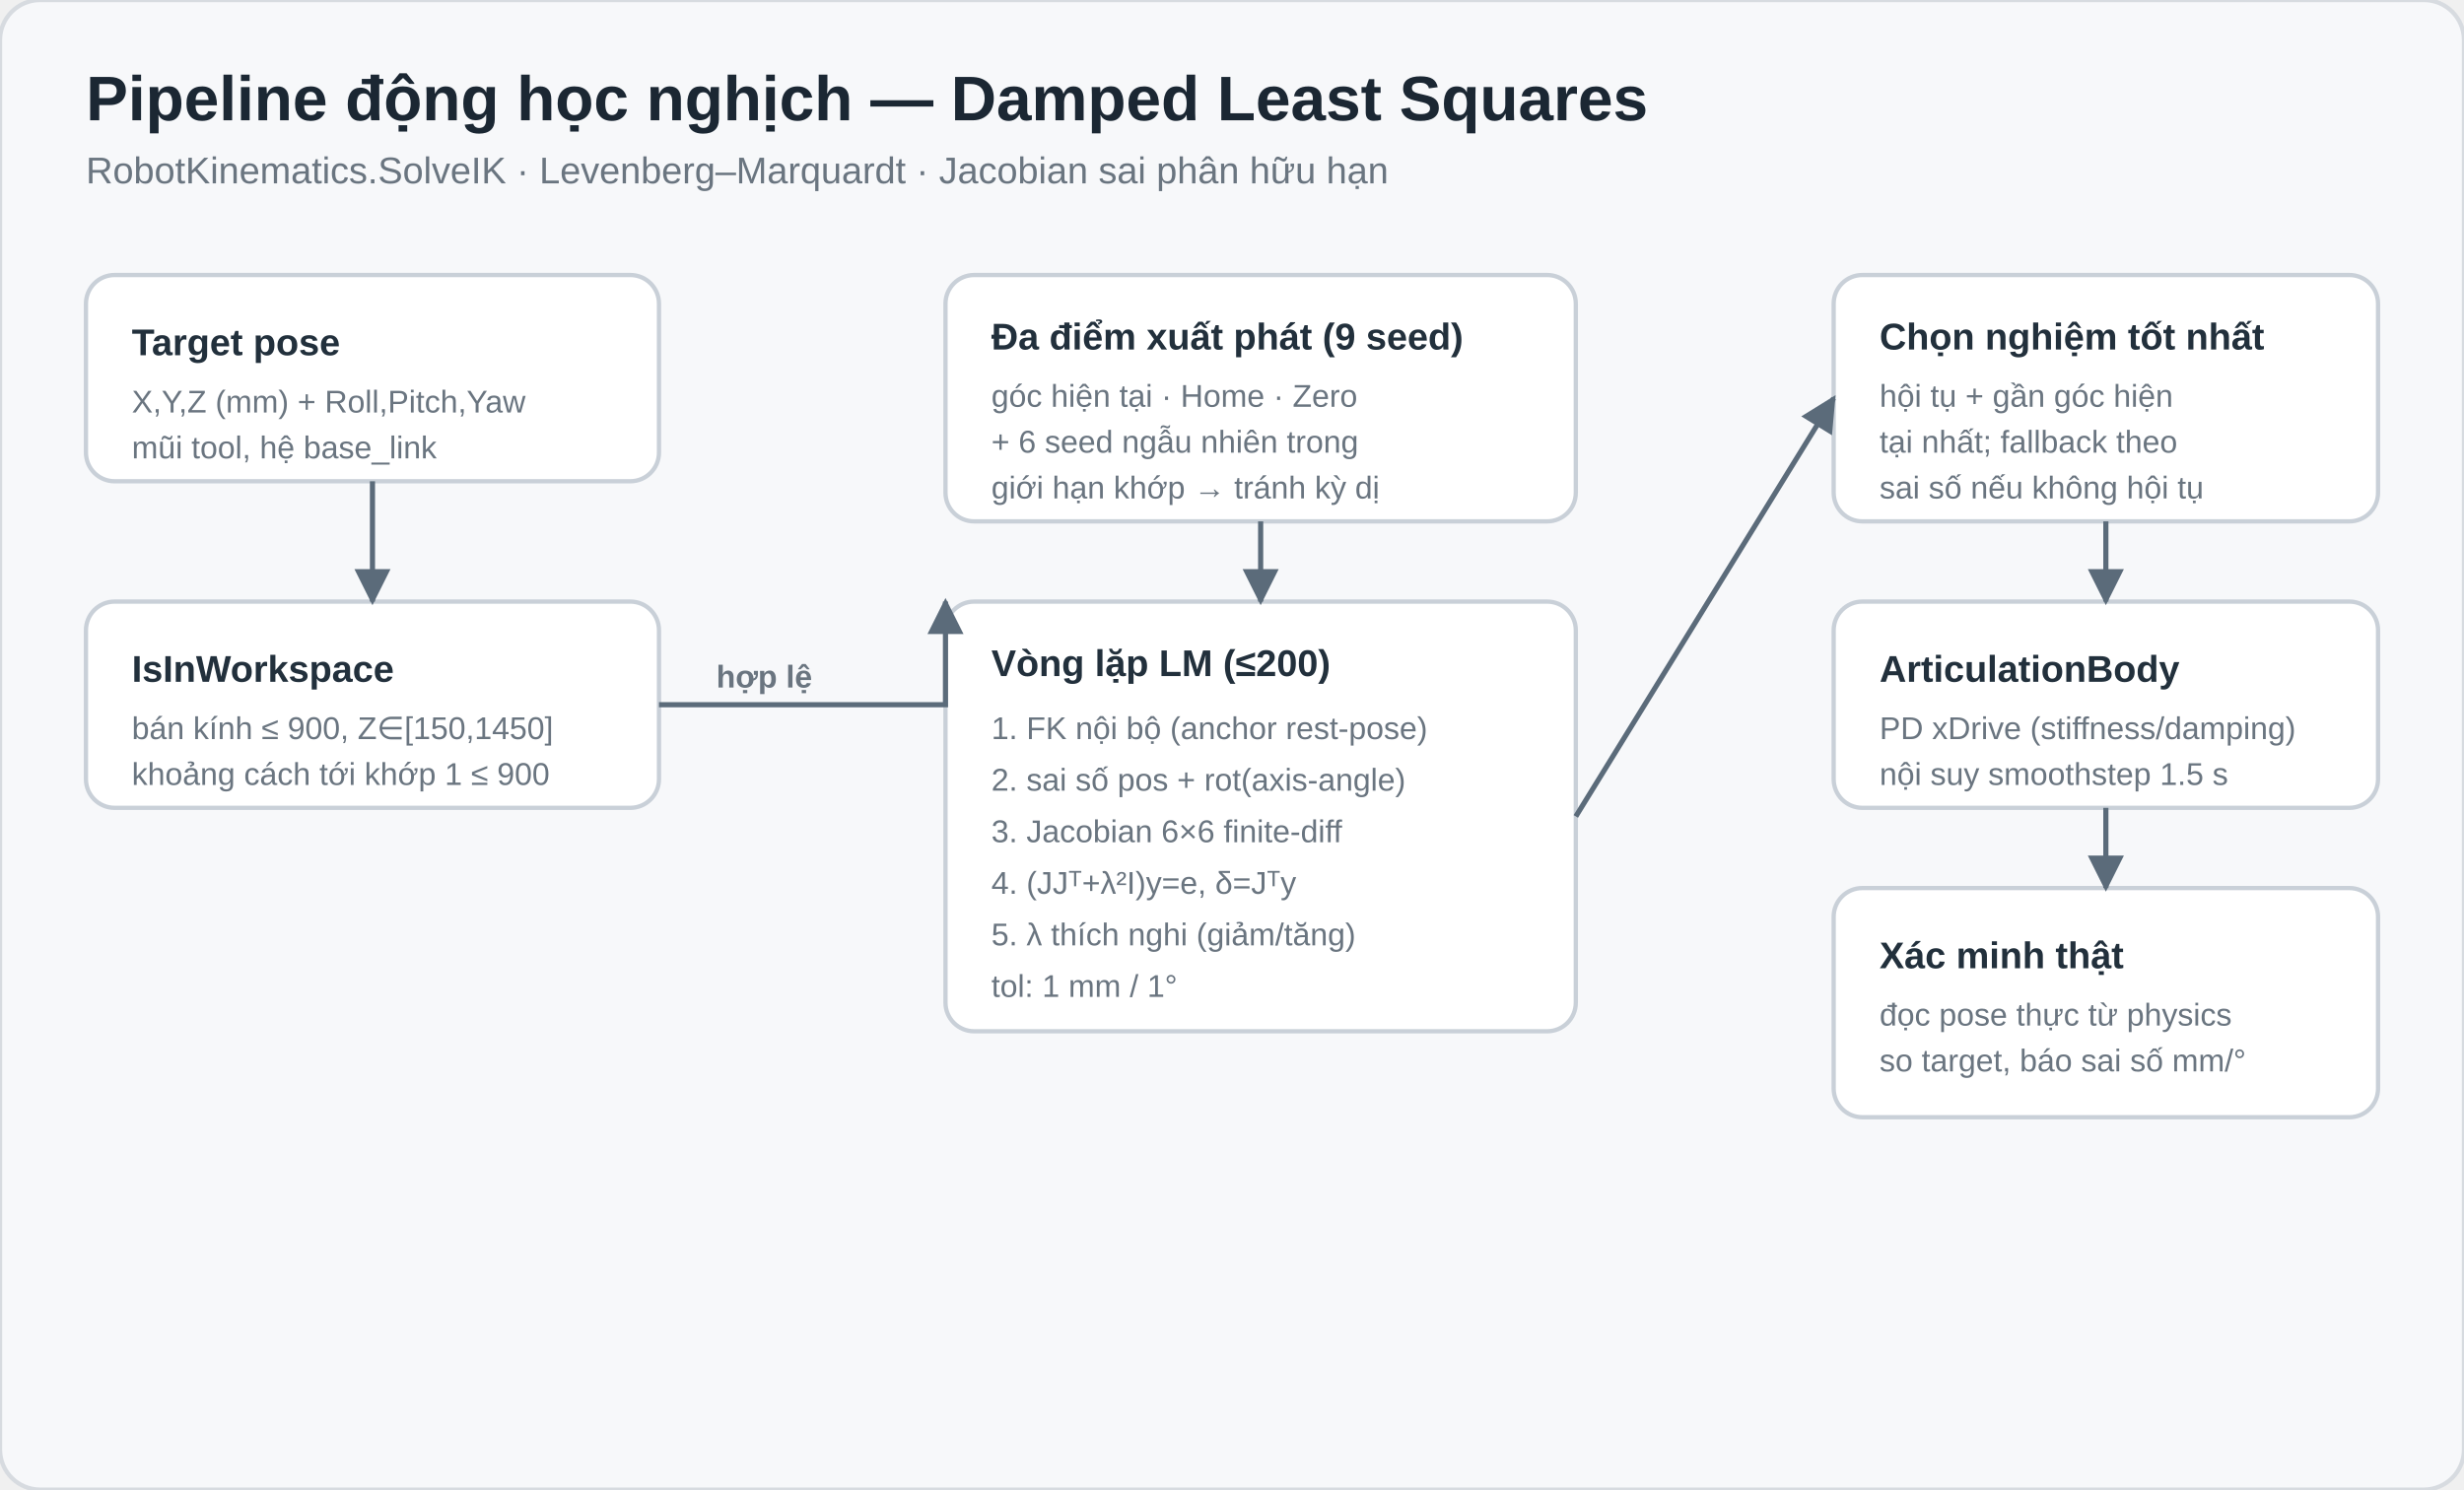
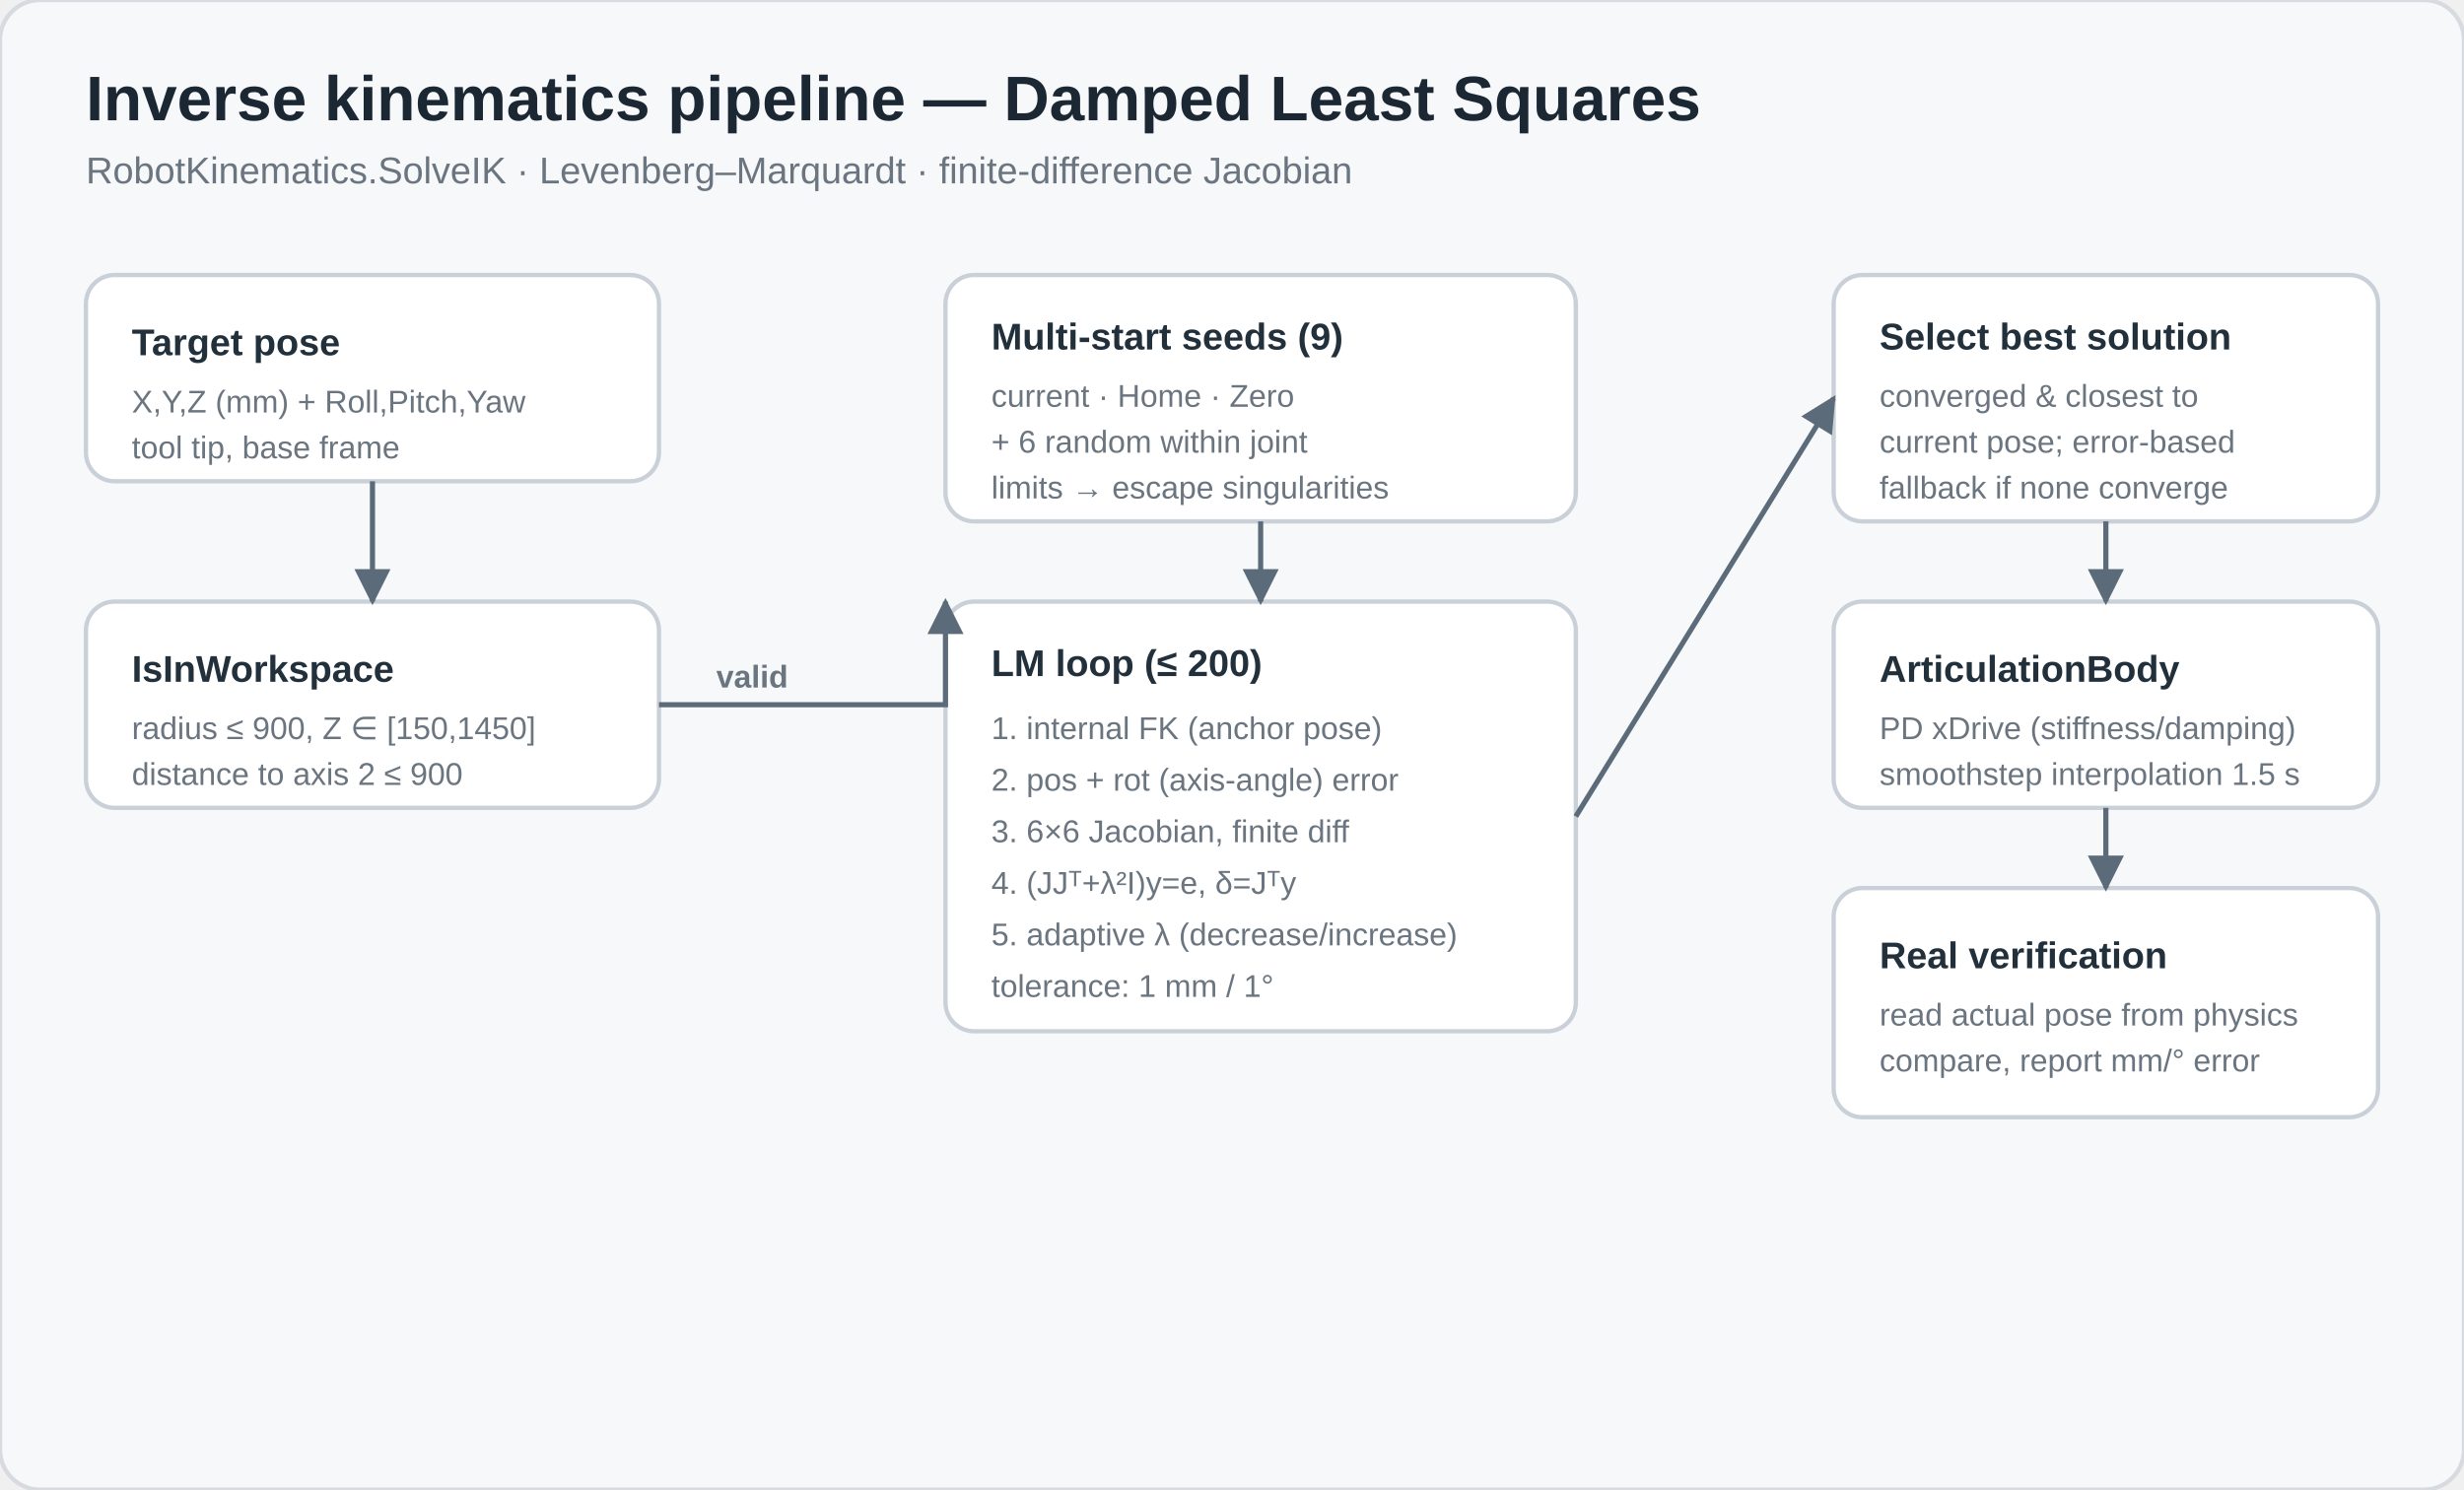
<svg xmlns="http://www.w3.org/2000/svg" viewBox="0 0 860 520" font-family="Segoe UI, Arial, sans-serif">
  <rect x="0" y="0" width="860" height="520" rx="14" fill="#f7f8fa" stroke="#d7dbe0" stroke-width="1.5" />
-   <text x="30" y="42" font-size="22" font-weight="700" fill="#1b2733">Pipeline động học nghịch — Damped Least Squares</text>
-   <text x="30" y="64" font-size="13" fill="#6a7580">RobotKinematics.SolveIK · Levenberg–Marquardt · Jacobian sai phân hữu hạn</text>
+   <text x="30" y="42" font-size="22" font-weight="700" fill="#1b2733">Inverse kinematics pipeline — Damped Least Squares</text>
+   <text x="30" y="64" font-size="13" fill="#6a7580">RobotKinematics.SolveIK · Levenberg–Marquardt · finite-difference Jacobian</text>
  <defs>
    <marker id="arr" viewBox="0 0 10 10" refX="9" refY="5" markerWidth="7" markerHeight="7" orient="auto">
      <path d="M0,0 L10,5 L0,10 z" fill="#5b6b7a" />
    </marker>
    <style>
-       .box{fill:#ffffff;stroke:#c9d0d8;stroke-width:1.5;rx:10;}
+       .box{fill:#ffffff;stroke:#c9d0d8;stroke-width:1.5;}
      .t{font-size:13px;fill:#22303c;font-weight:600;}
      .s{font-size:11px;fill:#6a7580;}
      .flow{stroke:#5b6b7a;stroke-width:1.8;fill:none;marker-end:url(#arr);}
    </style>
  </defs>
  <rect class="box" x="30" y="96" width="200" height="72" rx="10" fill="#eef4ff" stroke="#7aa7e6" />
  <text class="t" x="46" y="124">Target pose</text>
  <text class="s" x="46" y="144">X,Y,Z (mm) + Roll,Pitch,Yaw</text>
-   <text class="s" x="46" y="160">mũi tool, hệ base_link</text>
+   <text class="s" x="46" y="160">tool tip, base frame</text>
  <rect class="box" x="30" y="210" width="200" height="72" rx="10" fill="#fff6e9" stroke="#e0a75a" />
  <text class="t" x="46" y="238">IsInWorkspace</text>
-   <text class="s" x="46" y="258">bán kính ≤ 900, Z∈[150,1450]</text>
-   <text class="s" x="46" y="274">khoảng cách tới khớp 1 ≤ 900</text>
-   <rect class="box" x="330" y="96" width="220" height="86" rx="10">
-   </rect>
-   <text class="t" x="346" y="122">Đa điểm xuất phát (9 seed)</text>
-   <text class="s" x="346" y="142">góc hiện tại · Home · Zero</text>
-   <text class="s" x="346" y="158">+ 6 seed ngẫu nhiên trong</text>
-   <text class="s" x="346" y="174">giới hạn khớp → tránh kỳ dị</text>
+   <text class="s" x="46" y="258">radius ≤ 900, Z ∈ [150,1450]</text>
+   <text class="s" x="46" y="274">distance to axis 2 ≤ 900</text>
+   <rect class="box" x="330" y="96" width="220" height="86" rx="10" />
+   <text class="t" x="346" y="122">Multi-start seeds (9)</text>
+   <text class="s" x="346" y="142">current · Home · Zero</text>
+   <text class="s" x="346" y="158">+ 6 random within joint</text>
+   <text class="s" x="346" y="174">limits → escape singularities</text>
  <rect class="box" x="330" y="210" width="220" height="150" rx="10" fill="#fdeef1" stroke="#e4708a" />
-   <text class="t" x="346" y="236">Vòng lặp LM (≤200)</text>
-   <text class="s" x="346" y="258">1. FK nội bộ (anchor rest-pose)</text>
-   <text class="s" x="346" y="276">2. sai số pos + rot(axis-angle)</text>
-   <text class="s" x="346" y="294">3. Jacobian 6×6 finite-diff</text>
+   <text class="t" x="346" y="236">LM loop (≤ 200)</text>
+   <text class="s" x="346" y="258">1. internal FK (anchor pose)</text>
+   <text class="s" x="346" y="276">2. pos + rot (axis-angle) error</text>
+   <text class="s" x="346" y="294">3. 6×6 Jacobian, finite diff</text>
  <text class="s" x="346" y="312">4. (JJᵀ+λ²I)y=e, δ=Jᵀy</text>
-   <text class="s" x="346" y="330">5. λ thích nghi (giảm/tăng)</text>
-   <text class="s" x="346" y="348">tol: 1 mm / 1°</text>
+   <text class="s" x="346" y="330">5. adaptive λ (decrease/increase)</text>
+   <text class="s" x="346" y="348">tolerance: 1 mm / 1°</text>
  <rect class="box" x="640" y="96" width="190" height="86" rx="10" fill="#eef9f0" stroke="#66b17a" />
-   <text class="t" x="656" y="122">Chọn nghiệm tốt nhất</text>
-   <text class="s" x="656" y="142">hội tụ + gần góc hiện</text>
-   <text class="s" x="656" y="158">tại nhất; fallback theo</text>
-   <text class="s" x="656" y="174">sai số nếu không hội tụ</text>
-   <rect class="box" x="640" y="210" width="190" height="72" rx="10">
-   </rect>
+   <text class="t" x="656" y="122">Select best solution</text>
+   <text class="s" x="656" y="142">converged &amp; closest to</text>
+   <text class="s" x="656" y="158">current pose; error-based</text>
+   <text class="s" x="656" y="174">fallback if none converge</text>
+   <rect class="box" x="640" y="210" width="190" height="72" rx="10" />
  <text class="t" x="656" y="238">ArticulationBody</text>
  <text class="s" x="656" y="258">PD xDrive (stiffness/damping)</text>
-   <text class="s" x="656" y="274">nội suy smoothstep 1.5 s</text>
+   <text class="s" x="656" y="274">smoothstep interpolation 1.5 s</text>
  <rect class="box" x="640" y="310" width="190" height="80" rx="10" fill="#eef4ff" stroke="#7aa7e6" />
-   <text class="t" x="656" y="338">Xác minh thật</text>
-   <text class="s" x="656" y="358">đọc pose thực từ physics</text>
-   <text class="s" x="656" y="374">so target, báo sai số mm/°</text>
+   <text class="t" x="656" y="338">Real verification</text>
+   <text class="s" x="656" y="358">read actual pose from physics</text>
+   <text class="s" x="656" y="374">compare, report mm/° error</text>
  <path class="flow" d="M130,168 L130,210" />
  <path class="flow" d="M230,246 L330,246 L330,210" />
  <path class="flow" d="M440,182 L440,210" />
  <path class="flow" d="M550,285 L640,139" />
  <path class="flow" d="M735,182 L735,210" />
  <path class="flow" d="M735,282 L735,310" />
-   <text x="250" y="240" class="s" fill="#e0a75a" font-weight="700">hợp lệ</text>
+   <text x="250" y="240" class="s" fill="#e0a75a" font-weight="700">valid</text>
</svg>
